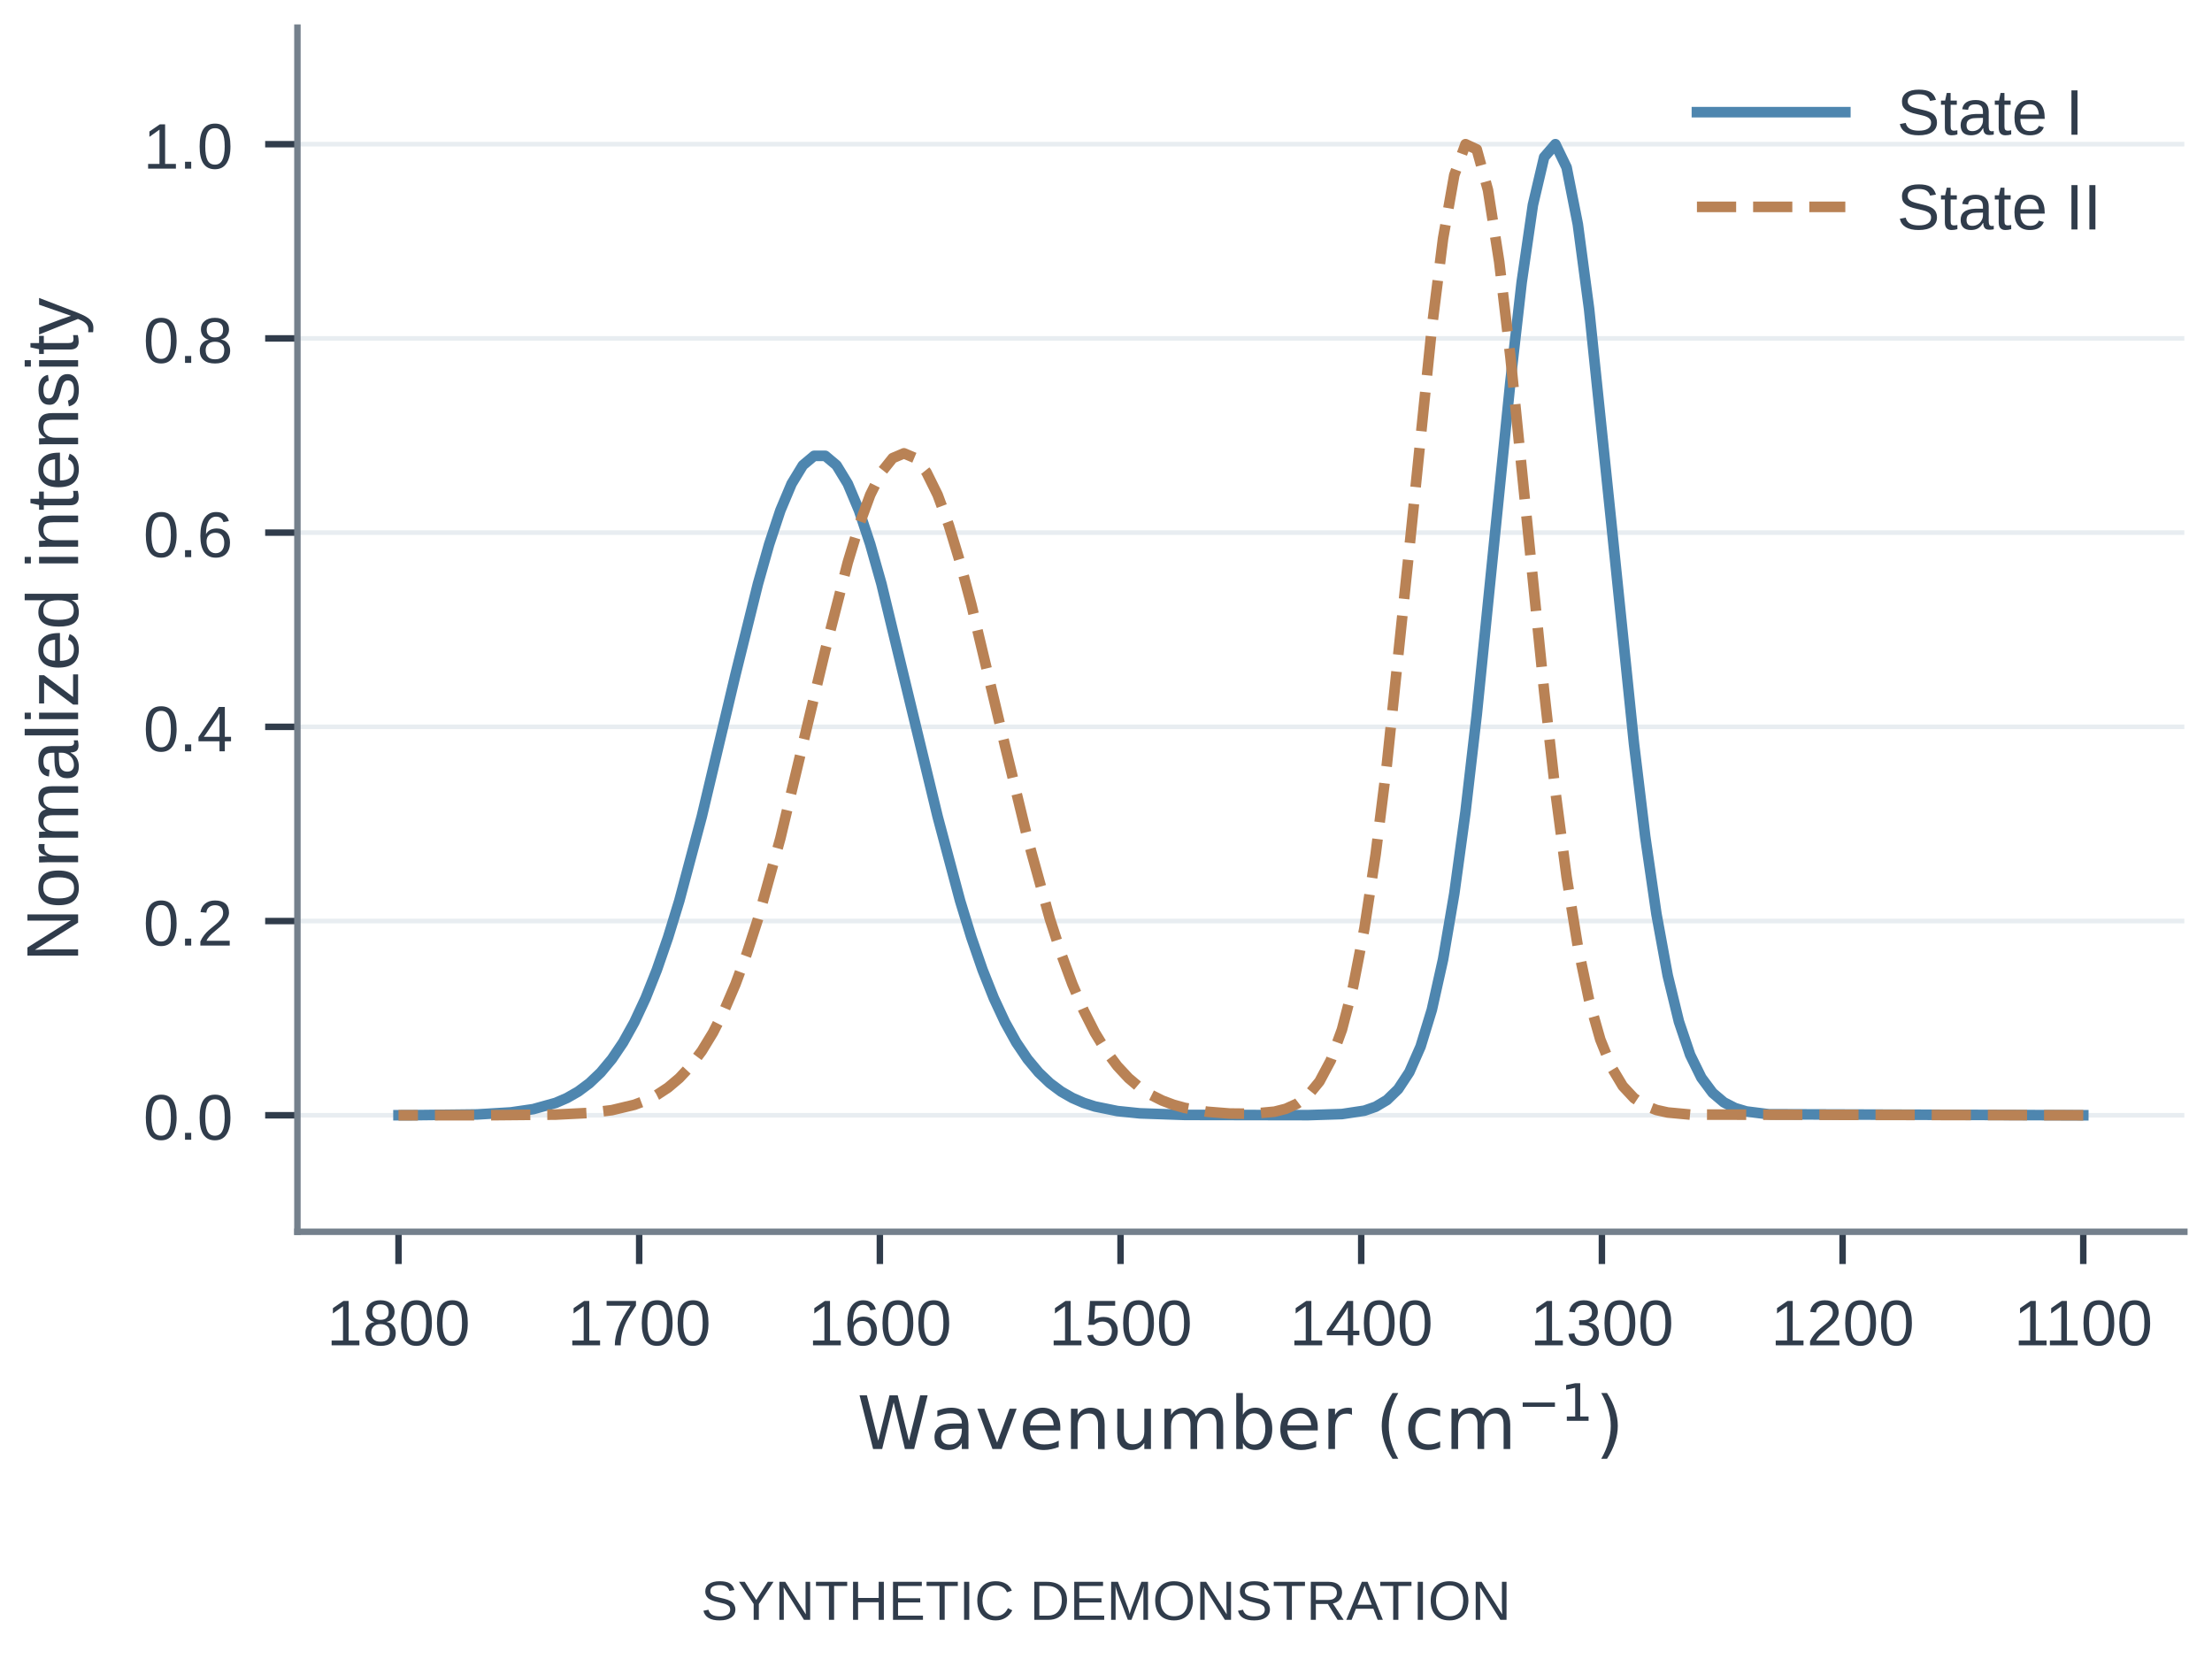
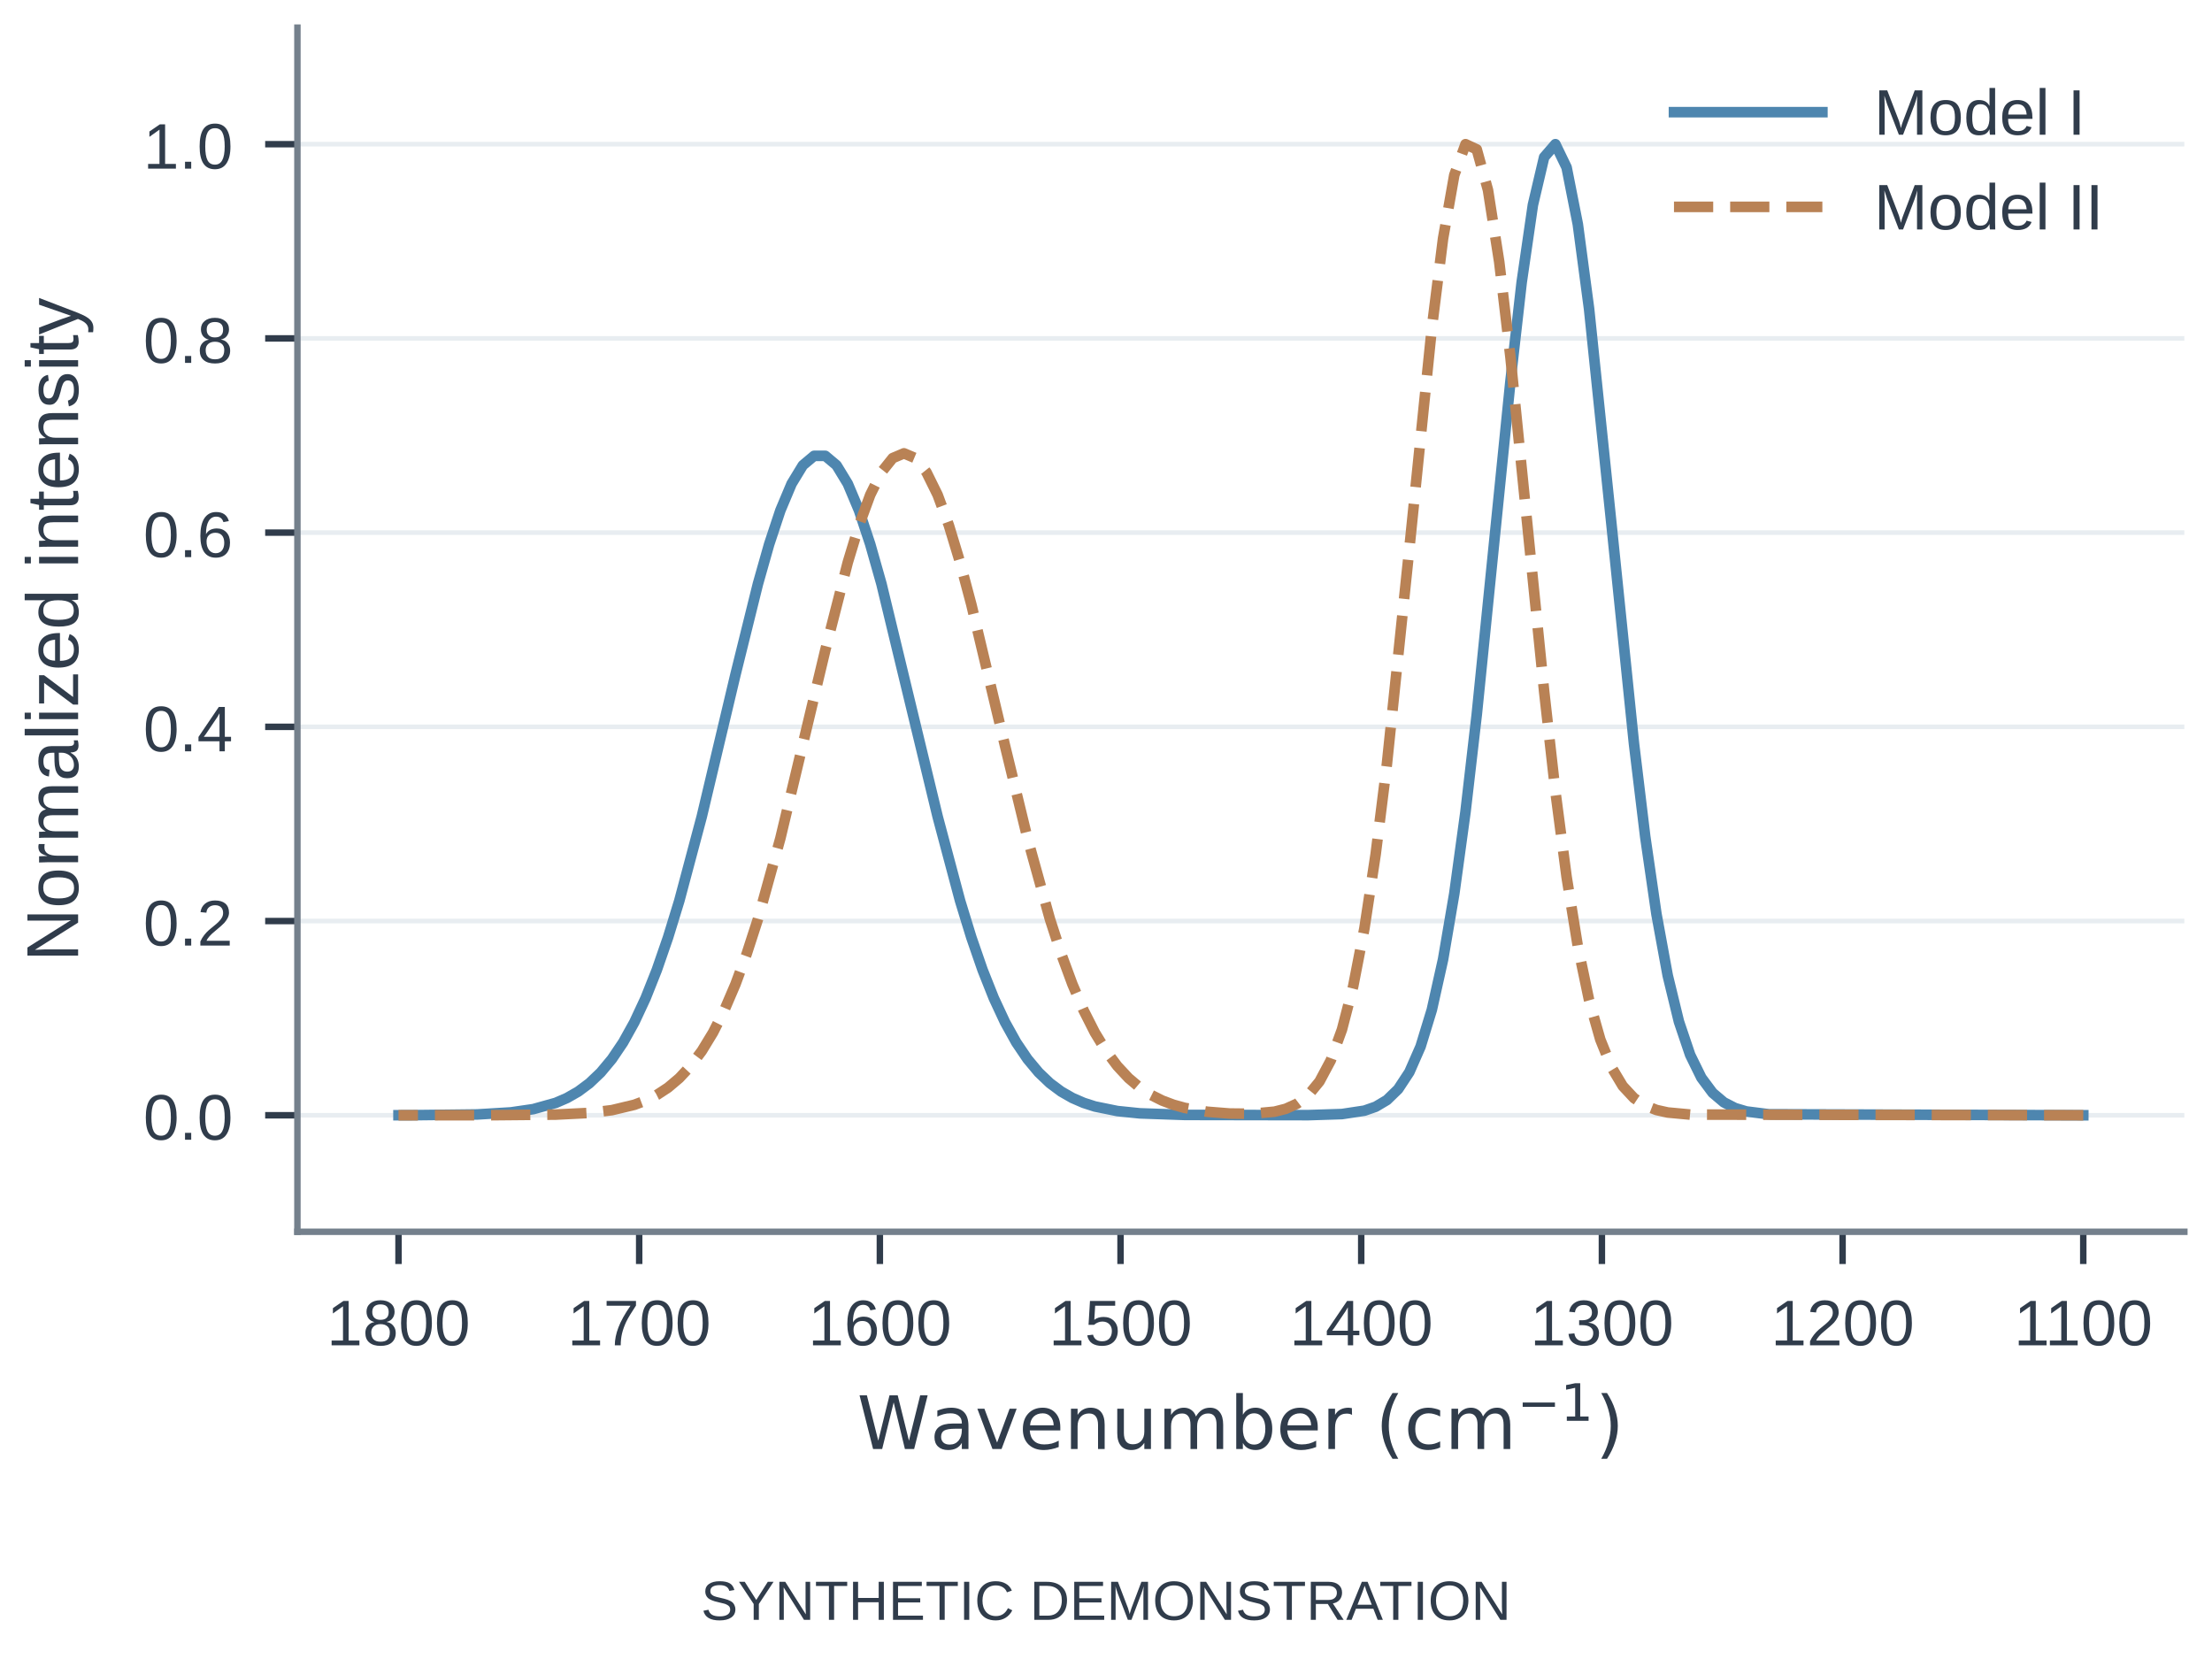
<svg xmlns="http://www.w3.org/2000/svg" xmlns:xlink="http://www.w3.org/1999/xlink" width="240pt" height="180pt" viewBox="0 0 240 180" version="1.1">
  <defs>
    <style type="text/css">*{stroke-linejoin: round; stroke-linecap: butt}</style>
  </defs>
  <g id="figure_1">
    <g id="patch_1">
      <path d="M 0 180  L 240 180  L 240 0  L 0 0  z " style="fill: #ffffff" />
    </g>
    <g id="axes_1">
      <g id="patch_2">
        <path d="M 32.27 133.647  L 237 133.647  L 237 3  L 32.27 3  z " style="fill: #ffffff" />
      </g>
      <g id="matplotlib.axis_1">
        <g id="xtick_1">
          <g id="line2d_1">
            <defs>
-               <path id="mc10b41d581" d="M 0 0  L 0 3.5  " style="stroke: #303c4b; stroke-width: 0.7" />
+               <path id="m830865a305" d="M 0 0  L 0 3.5  " style="stroke: #303c4b; stroke-width: 0.7" />
            </defs>
            <g>
-               <use xlink:href="#mc10b41d581" x="226.032" y="133.647" style="fill: #303c4b; stroke: #303c4b; stroke-width: 0.7" />
+               <use xlink:href="#m830865a305" x="226.032" y="133.647" style="fill: #303c4b; stroke: #303c4b; stroke-width: 0.7" />
            </g>
          </g>
          <g id="text_1">
            <text style="font-size: 7px; font-family: 'Liberation Sans', 'DejaVu Sans', 'Arial', 'Helvetica', sans-serif; text-anchor: middle; fill: #303c4b" x="226.032" y="145.966" transform="rotate(-0 226.0321 145.9662)">1100</text>
          </g>
        </g>
        <g id="xtick_2">
          <g id="line2d_2">
            <g>
-               <use xlink:href="#mc10b41d581" x="199.919" y="133.647" style="fill: #303c4b; stroke: #303c4b; stroke-width: 0.7" />
+               <use xlink:href="#m830865a305" x="199.919" y="133.647" style="fill: #303c4b; stroke: #303c4b; stroke-width: 0.7" />
            </g>
          </g>
          <g id="text_2">
            <text style="font-size: 7px; font-family: 'Liberation Sans', 'DejaVu Sans', 'Arial', 'Helvetica', sans-serif; text-anchor: middle; fill: #303c4b" x="199.919" y="145.966" transform="rotate(-0 199.9186 145.9662)">1200</text>
          </g>
        </g>
        <g id="xtick_3">
          <g id="line2d_3">
            <g>
-               <use xlink:href="#mc10b41d581" x="173.805" y="133.647" style="fill: #303c4b; stroke: #303c4b; stroke-width: 0.7" />
+               <use xlink:href="#m830865a305" x="173.805" y="133.647" style="fill: #303c4b; stroke: #303c4b; stroke-width: 0.7" />
            </g>
          </g>
          <g id="text_3">
            <text style="font-size: 7px; font-family: 'Liberation Sans', 'DejaVu Sans', 'Arial', 'Helvetica', sans-serif; text-anchor: middle; fill: #303c4b" x="173.805" y="145.966" transform="rotate(-0 173.8052 145.9662)">1300</text>
          </g>
        </g>
        <g id="xtick_4">
          <g id="line2d_4">
            <g>
-               <use xlink:href="#mc10b41d581" x="147.692" y="133.647" style="fill: #303c4b; stroke: #303c4b; stroke-width: 0.7" />
+               <use xlink:href="#m830865a305" x="147.692" y="133.647" style="fill: #303c4b; stroke: #303c4b; stroke-width: 0.7" />
            </g>
          </g>
          <g id="text_4">
            <text style="font-size: 7px; font-family: 'Liberation Sans', 'DejaVu Sans', 'Arial', 'Helvetica', sans-serif; text-anchor: middle; fill: #303c4b" x="147.692" y="145.966" transform="rotate(-0 147.6917 145.9662)">1400</text>
          </g>
        </g>
        <g id="xtick_5">
          <g id="line2d_5">
            <g>
-               <use xlink:href="#mc10b41d581" x="121.578" y="133.647" style="fill: #303c4b; stroke: #303c4b; stroke-width: 0.7" />
+               <use xlink:href="#m830865a305" x="121.578" y="133.647" style="fill: #303c4b; stroke: #303c4b; stroke-width: 0.7" />
            </g>
          </g>
          <g id="text_5">
            <text style="font-size: 7px; font-family: 'Liberation Sans', 'DejaVu Sans', 'Arial', 'Helvetica', sans-serif; text-anchor: middle; fill: #303c4b" x="121.578" y="145.966" transform="rotate(-0 121.5783 145.9662)">1500</text>
          </g>
        </g>
        <g id="xtick_6">
          <g id="line2d_6">
            <g>
-               <use xlink:href="#mc10b41d581" x="95.465" y="133.647" style="fill: #303c4b; stroke: #303c4b; stroke-width: 0.7" />
+               <use xlink:href="#m830865a305" x="95.465" y="133.647" style="fill: #303c4b; stroke: #303c4b; stroke-width: 0.7" />
            </g>
          </g>
          <g id="text_6">
            <text style="font-size: 7px; font-family: 'Liberation Sans', 'DejaVu Sans', 'Arial', 'Helvetica', sans-serif; text-anchor: middle; fill: #303c4b" x="95.465" y="145.966" transform="rotate(-0 95.46481 145.9662)">1600</text>
          </g>
        </g>
        <g id="xtick_7">
          <g id="line2d_7">
            <g>
-               <use xlink:href="#mc10b41d581" x="69.351" y="133.647" style="fill: #303c4b; stroke: #303c4b; stroke-width: 0.7" />
+               <use xlink:href="#m830865a305" x="69.351" y="133.647" style="fill: #303c4b; stroke: #303c4b; stroke-width: 0.7" />
            </g>
          </g>
          <g id="text_7">
            <text style="font-size: 7px; font-family: 'Liberation Sans', 'DejaVu Sans', 'Arial', 'Helvetica', sans-serif; text-anchor: middle; fill: #303c4b" x="69.351" y="145.966" transform="rotate(-0 69.35135 145.9662)">1700</text>
          </g>
        </g>
        <g id="xtick_8">
          <g id="line2d_8">
            <g>
-               <use xlink:href="#mc10b41d581" x="43.238" y="133.647" style="fill: #303c4b; stroke: #303c4b; stroke-width: 0.7" />
+               <use xlink:href="#m830865a305" x="43.238" y="133.647" style="fill: #303c4b; stroke: #303c4b; stroke-width: 0.7" />
            </g>
          </g>
          <g id="text_8">
            <text style="font-size: 7px; font-family: 'Liberation Sans', 'DejaVu Sans', 'Arial', 'Helvetica', sans-serif; text-anchor: middle; fill: #303c4b" x="43.238" y="145.966" transform="rotate(-0 43.23789 145.9662)">1800</text>
          </g>
        </g>
        <g id="text_9">
          <g style="fill: #303c4b" transform="translate(92.995 158.0782)">
            <text>
              <tspan x="0" y="-0.858" style="font-size: 8px; font-family: 'DejaVu Sans'; fill: #303c4b">W</tspan>
              <tspan x="7.91" y="-0.858" style="font-size: 8px; font-family: 'DejaVu Sans'; fill: #303c4b">a</tspan>
              <tspan x="12.812" y="-0.858" style="font-size: 8px; font-family: 'DejaVu Sans'; fill: #303c4b">v</tspan>
              <tspan x="17.547" y="-0.858" style="font-size: 8px; font-family: 'DejaVu Sans'; fill: #303c4b">e</tspan>
              <tspan x="22.469" y="-0.858" style="font-size: 8px; font-family: 'DejaVu Sans'; fill: #303c4b">n</tspan>
              <tspan x="27.539" y="-0.858" style="font-size: 8px; font-family: 'DejaVu Sans'; fill: #303c4b">u</tspan>
              <tspan x="32.609" y="-0.858" style="font-size: 8px; font-family: 'DejaVu Sans'; fill: #303c4b">m</tspan>
              <tspan x="40.402" y="-0.858" style="font-size: 8px; font-family: 'DejaVu Sans'; fill: #303c4b">b</tspan>
              <tspan x="45.48" y="-0.858" style="font-size: 8px; font-family: 'DejaVu Sans'; fill: #303c4b">e</tspan>
              <tspan x="50.402" y="-0.858" style="font-size: 8px; font-family: 'DejaVu Sans'; fill: #303c4b">r</tspan>
              <tspan x="53.691" y="-0.858" style="font-size: 8px; font-family: 'DejaVu Sans'; fill: #303c4b"> </tspan>
              <tspan x="56.234" y="-0.858" style="font-size: 8px; font-family: 'DejaVu Sans'; fill: #303c4b">(</tspan>
              <tspan x="59.355" y="-0.858" style="font-size: 8px; font-family: 'DejaVu Sans'; fill: #303c4b">c</tspan>
              <tspan x="63.754" y="-0.858" style="font-size: 8px; font-family: 'DejaVu Sans'; fill: #303c4b">m</tspan>
              <tspan x="80.097" y="-0.858" style="font-size: 8px; font-family: 'DejaVu Sans'; fill: #303c4b">)</tspan>
              <tspan x="71.623" y="-3.92" style="font-size: 5.6px; font-family: 'DejaVu Sans'; fill: #303c4b">−</tspan>
              <tspan x="76.316" y="-3.92" style="font-size: 5.6px; font-family: 'DejaVu Sans'; fill: #303c4b">1</tspan>
            </text>
          </g>
        </g>
      </g>
      <g id="matplotlib.axis_2">
        <g id="ytick_1">
          <g id="line2d_9">
-             <path d="M 32.27 121.004  L 237 121.004  " clip-path="url(#p935ce90b33)" style="fill: none; stroke: #dce3e9; stroke-opacity: 0.65; stroke-width: 0.5; stroke-linecap: square" />
+             <path d="M 32.27 121.004  L 237 121.004  " clip-path="url(#pb1ad7b9283)" style="fill: none; stroke: #dce3e9; stroke-opacity: 0.65; stroke-width: 0.5; stroke-linecap: square" />
          </g>
          <g id="line2d_10">
            <defs>
-               <path id="m5b2ada086b" d="M 0 0  L -3.5 0  " style="stroke: #303c4b; stroke-width: 0.7" />
+               <path id="m63f5bea39f" d="M 0 0  L -3.5 0  " style="stroke: #303c4b; stroke-width: 0.7" />
            </defs>
            <g>
-               <use xlink:href="#m5b2ada086b" x="32.27" y="121.004" style="fill: #303c4b; stroke: #303c4b; stroke-width: 0.7" />
+               <use xlink:href="#m63f5bea39f" x="32.27" y="121.004" style="fill: #303c4b; stroke: #303c4b; stroke-width: 0.7" />
            </g>
          </g>
          <g id="text_10">
            <text style="font-size: 7px; font-family: 'Liberation Sans', 'DejaVu Sans', 'Arial', 'Helvetica', sans-serif; text-anchor: end; fill: #303c4b" x="25.27" y="123.663" transform="rotate(-0 25.27024 123.6635)">0.0</text>
          </g>
        </g>
        <g id="ytick_2">
          <g id="line2d_11">
-             <path d="M 32.27 99.932  L 237 99.932  " clip-path="url(#p935ce90b33)" style="fill: none; stroke: #dce3e9; stroke-opacity: 0.65; stroke-width: 0.5; stroke-linecap: square" />
+             <path d="M 32.27 99.932  L 237 99.932  " clip-path="url(#pb1ad7b9283)" style="fill: none; stroke: #dce3e9; stroke-opacity: 0.65; stroke-width: 0.5; stroke-linecap: square" />
          </g>
          <g id="line2d_12">
            <g>
-               <use xlink:href="#m5b2ada086b" x="32.27" y="99.932" style="fill: #303c4b; stroke: #303c4b; stroke-width: 0.7" />
+               <use xlink:href="#m63f5bea39f" x="32.27" y="99.932" style="fill: #303c4b; stroke: #303c4b; stroke-width: 0.7" />
            </g>
          </g>
          <g id="text_11">
            <text style="font-size: 7px; font-family: 'Liberation Sans', 'DejaVu Sans', 'Arial', 'Helvetica', sans-serif; text-anchor: end; fill: #303c4b" x="25.27" y="102.591" transform="rotate(-0 25.27024 102.5914)">0.2</text>
          </g>
        </g>
        <g id="ytick_3">
          <g id="line2d_13">
-             <path d="M 32.27 78.86  L 237 78.86  " clip-path="url(#p935ce90b33)" style="fill: none; stroke: #dce3e9; stroke-opacity: 0.65; stroke-width: 0.5; stroke-linecap: square" />
+             <path d="M 32.27 78.86  L 237 78.86  " clip-path="url(#pb1ad7b9283)" style="fill: none; stroke: #dce3e9; stroke-opacity: 0.65; stroke-width: 0.5; stroke-linecap: square" />
          </g>
          <g id="line2d_14">
            <g>
-               <use xlink:href="#m5b2ada086b" x="32.27" y="78.86" style="fill: #303c4b; stroke: #303c4b; stroke-width: 0.7" />
+               <use xlink:href="#m63f5bea39f" x="32.27" y="78.86" style="fill: #303c4b; stroke: #303c4b; stroke-width: 0.7" />
            </g>
          </g>
          <g id="text_12">
            <text style="font-size: 7px; font-family: 'Liberation Sans', 'DejaVu Sans', 'Arial', 'Helvetica', sans-serif; text-anchor: end; fill: #303c4b" x="25.27" y="81.519" transform="rotate(-0 25.27024 81.51927)">0.4</text>
          </g>
        </g>
        <g id="ytick_4">
          <g id="line2d_15">
-             <path d="M 32.27 57.788  L 237 57.788  " clip-path="url(#p935ce90b33)" style="fill: none; stroke: #dce3e9; stroke-opacity: 0.65; stroke-width: 0.5; stroke-linecap: square" />
+             <path d="M 32.27 57.788  L 237 57.788  " clip-path="url(#pb1ad7b9283)" style="fill: none; stroke: #dce3e9; stroke-opacity: 0.65; stroke-width: 0.5; stroke-linecap: square" />
          </g>
          <g id="line2d_16">
            <g>
-               <use xlink:href="#m5b2ada086b" x="32.27" y="57.788" style="fill: #303c4b; stroke: #303c4b; stroke-width: 0.7" />
+               <use xlink:href="#m63f5bea39f" x="32.27" y="57.788" style="fill: #303c4b; stroke: #303c4b; stroke-width: 0.7" />
            </g>
          </g>
          <g id="text_13">
            <text style="font-size: 7px; font-family: 'Liberation Sans', 'DejaVu Sans', 'Arial', 'Helvetica', sans-serif; text-anchor: end; fill: #303c4b" x="25.27" y="60.447" transform="rotate(-0 25.27024 60.44716)">0.6</text>
          </g>
        </g>
        <g id="ytick_5">
          <g id="line2d_17">
-             <path d="M 32.27 36.716  L 237 36.716  " clip-path="url(#p935ce90b33)" style="fill: none; stroke: #dce3e9; stroke-opacity: 0.65; stroke-width: 0.5; stroke-linecap: square" />
+             <path d="M 32.27 36.716  L 237 36.716  " clip-path="url(#pb1ad7b9283)" style="fill: none; stroke: #dce3e9; stroke-opacity: 0.65; stroke-width: 0.5; stroke-linecap: square" />
          </g>
          <g id="line2d_18">
            <g>
-               <use xlink:href="#m5b2ada086b" x="32.27" y="36.716" style="fill: #303c4b; stroke: #303c4b; stroke-width: 0.7" />
+               <use xlink:href="#m63f5bea39f" x="32.27" y="36.716" style="fill: #303c4b; stroke: #303c4b; stroke-width: 0.7" />
            </g>
          </g>
          <g id="text_14">
            <text style="font-size: 7px; font-family: 'Liberation Sans', 'DejaVu Sans', 'Arial', 'Helvetica', sans-serif; text-anchor: end; fill: #303c4b" x="25.27" y="39.375" transform="rotate(-0 25.27024 39.37506)">0.8</text>
          </g>
        </g>
        <g id="ytick_6">
          <g id="line2d_19">
-             <path d="M 32.27 15.644  L 237 15.644  " clip-path="url(#p935ce90b33)" style="fill: none; stroke: #dce3e9; stroke-opacity: 0.65; stroke-width: 0.5; stroke-linecap: square" />
+             <path d="M 32.27 15.644  L 237 15.644  " clip-path="url(#pb1ad7b9283)" style="fill: none; stroke: #dce3e9; stroke-opacity: 0.65; stroke-width: 0.5; stroke-linecap: square" />
          </g>
          <g id="line2d_20">
            <g>
-               <use xlink:href="#m5b2ada086b" x="32.27" y="15.644" style="fill: #303c4b; stroke: #303c4b; stroke-width: 0.7" />
+               <use xlink:href="#m63f5bea39f" x="32.27" y="15.644" style="fill: #303c4b; stroke: #303c4b; stroke-width: 0.7" />
            </g>
          </g>
          <g id="text_15">
            <text style="font-size: 7px; font-family: 'Liberation Sans', 'DejaVu Sans', 'Arial', 'Helvetica', sans-serif; text-anchor: end; fill: #303c4b" x="25.27" y="18.303" transform="rotate(-0 25.27024 18.30296)">1.0</text>
          </g>
        </g>
        <g id="text_16">
          <text style="font-size: 8px; font-family: 'Liberation Sans', 'DejaVu Sans', 'Arial', 'Helvetica', sans-serif; text-anchor: middle; fill: #303c4b" x="8.474" y="68.324" transform="rotate(-90 8.474302 68.32376)">Normalized intensity</text>
        </g>
      </g>
      <g id="line2d_21">
-         <path d="M 226.032 121.004  L 191.911 120.898  L 189.473 120.589  L 188.255 120.226  L 187.036 119.602  L 185.817 118.57  L 184.599 116.934  L 183.38 114.451  L 182.161 110.842  L 180.943 105.829  L 179.724 99.18  L 178.506 90.78  L 177.287 80.694  L 174.85 56.964  L 172.412 33.5  L 171.194 24.337  L 169.975 18.165  L 168.757 15.644  L 167.538 17.052  L 166.319 22.234  L 165.101 30.627  L 163.882 41.366  L 160.226 77.539  L 159.008 88.062  L 157.789 96.96  L 156.57 104.104  L 155.352 109.564  L 154.133 113.547  L 152.914 116.323  L 151.696 118.174  L 150.477 119.356  L 149.259 120.08  L 148.04 120.505  L 145.603 120.874  L 141.947 120.991  L 128.542 120.968  L 123.667 120.797  L 121.23 120.547  L 118.793 120.052  L 117.574 119.659  L 116.356 119.131  L 115.137 118.433  L 113.918 117.525  L 112.7 116.365  L 111.481 114.905  L 110.262 113.1  L 109.044 110.908  L 107.825 108.293  L 106.607 105.228  L 105.388 101.705  L 104.169 97.733  L 101.732 88.596  L 95.639 63.357  L 94.42 59.054  L 93.202 55.381  L 91.983 52.485  L 90.764 50.483  L 89.546 49.46  L 88.327 49.46  L 87.109 50.483  L 85.89 52.485  L 84.671 55.381  L 83.453 59.054  L 82.234 63.357  L 79.797 73.198  L 76.141 88.596  L 73.704 97.733  L 72.485 101.705  L 71.266 105.228  L 70.048 108.293  L 68.829 110.908  L 67.61 113.1  L 66.392 114.905  L 65.173 116.365  L 63.955 117.525  L 62.736 118.433  L 61.517 119.131  L 60.299 119.659  L 57.861 120.34  L 55.424 120.694  L 51.768 120.916  L 44.457 120.999  L 43.238 121.001  L 43.238 121.001  " clip-path="url(#p935ce90b33)" style="fill: none; stroke: #4e86af; stroke-width: 1.15; stroke-linecap: square" />
+         <path d="M 226.032 121.004  L 191.911 120.898  L 189.473 120.589  L 188.255 120.226  L 187.036 119.602  L 185.817 118.57  L 184.599 116.934  L 183.38 114.451  L 182.161 110.842  L 180.943 105.829  L 179.724 99.18  L 178.506 90.78  L 177.287 80.694  L 174.85 56.964  L 172.412 33.5  L 171.194 24.337  L 169.975 18.165  L 168.757 15.644  L 167.538 17.052  L 166.319 22.234  L 165.101 30.627  L 163.882 41.366  L 160.226 77.539  L 159.008 88.062  L 157.789 96.96  L 156.57 104.104  L 155.352 109.564  L 154.133 113.547  L 152.914 116.323  L 151.696 118.174  L 150.477 119.356  L 149.259 120.08  L 148.04 120.505  L 145.603 120.874  L 141.947 120.991  L 128.542 120.968  L 123.667 120.797  L 121.23 120.547  L 118.793 120.052  L 117.574 119.659  L 116.356 119.131  L 115.137 118.433  L 113.918 117.525  L 112.7 116.365  L 111.481 114.905  L 110.262 113.1  L 109.044 110.908  L 107.825 108.293  L 106.607 105.228  L 105.388 101.705  L 104.169 97.733  L 101.732 88.596  L 95.639 63.357  L 94.42 59.054  L 93.202 55.381  L 91.983 52.485  L 90.764 50.483  L 89.546 49.46  L 88.327 49.46  L 87.109 50.483  L 85.89 52.485  L 84.671 55.381  L 83.453 59.054  L 82.234 63.357  L 79.797 73.198  L 76.141 88.596  L 73.704 97.733  L 72.485 101.705  L 71.266 105.228  L 70.048 108.293  L 68.829 110.908  L 67.61 113.1  L 66.392 114.905  L 65.173 116.365  L 63.955 117.525  L 62.736 118.433  L 61.517 119.131  L 60.299 119.659  L 57.861 120.34  L 55.424 120.694  L 51.768 120.916  L 44.457 120.999  L 43.238 121.001  L 43.238 121.001  " clip-path="url(#pb1ad7b9283)" style="fill: none; stroke: #4e86af; stroke-width: 1.15; stroke-linecap: square" />
      </g>
      <g id="line2d_22">
-         <path d="M 226.032 121.004  L 183.38 120.93  L 180.943 120.704  L 179.724 120.432  L 178.506 119.953  L 177.287 119.144  L 176.068 117.835  L 174.85 115.805  L 173.631 112.788  L 172.412 108.502  L 171.194 102.683  L 169.975 95.148  L 168.757 85.864  L 167.538 75.012  L 163.882 38.752  L 162.663 28.412  L 161.445 20.626  L 160.226 16.209  L 159.008 15.644  L 157.789 18.992  L 156.57 25.886  L 155.352 35.594  L 152.914 59.498  L 150.477 82.909  L 149.259 92.67  L 148.04 100.71  L 146.821 107.005  L 145.603 111.704  L 144.384 115.054  L 143.165 117.336  L 141.947 118.824  L 140.728 119.751  L 139.51 120.303  L 138.291 120.614  L 135.854 120.842  L 133.416 120.816  L 130.979 120.623  L 128.542 120.205  L 127.323 119.868  L 126.105 119.411  L 124.886 118.801  L 123.667 118.002  L 122.449 116.971  L 121.23 115.664  L 120.011 114.034  L 118.793 112.037  L 117.574 109.632  L 116.356 106.789  L 115.137 103.489  L 113.918 99.731  L 111.481 90.949  L 109.044 80.92  L 105.388 65.583  L 104.169 61.016  L 102.951 57  L 101.732 53.692  L 100.513 51.225  L 99.295 49.702  L 98.076 49.187  L 96.858 49.702  L 95.639 51.225  L 94.42 53.692  L 93.202 57  L 91.983 61.016  L 89.546 70.535  L 84.671 90.949  L 82.234 99.731  L 81.015 103.489  L 79.797 106.789  L 78.578 109.632  L 77.359 112.037  L 76.141 114.034  L 74.922 115.664  L 73.704 116.971  L 72.485 118.002  L 71.266 118.801  L 70.048 119.411  L 68.829 119.868  L 66.392 120.451  L 63.955 120.75  L 60.299 120.933  L 52.987 121  L 43.238 121.004  L 43.238 121.004  " clip-path="url(#p935ce90b33)" style="fill: none; stroke-dasharray: 4.255,1.84; stroke-dashoffset: 0; stroke: #b98255; stroke-width: 1.15" />
+         <path d="M 226.032 121.004  L 183.38 120.93  L 180.943 120.704  L 179.724 120.432  L 178.506 119.953  L 177.287 119.144  L 176.068 117.835  L 174.85 115.805  L 173.631 112.788  L 172.412 108.502  L 171.194 102.683  L 169.975 95.148  L 168.757 85.864  L 167.538 75.012  L 163.882 38.752  L 162.663 28.412  L 161.445 20.626  L 160.226 16.209  L 159.008 15.644  L 157.789 18.992  L 156.57 25.886  L 155.352 35.594  L 152.914 59.498  L 150.477 82.909  L 149.259 92.67  L 148.04 100.71  L 146.821 107.005  L 145.603 111.704  L 144.384 115.054  L 143.165 117.336  L 141.947 118.824  L 140.728 119.751  L 139.51 120.303  L 138.291 120.614  L 135.854 120.842  L 133.416 120.816  L 130.979 120.623  L 128.542 120.205  L 127.323 119.868  L 126.105 119.411  L 124.886 118.801  L 123.667 118.002  L 122.449 116.971  L 121.23 115.664  L 120.011 114.034  L 118.793 112.037  L 117.574 109.632  L 116.356 106.789  L 115.137 103.489  L 113.918 99.731  L 111.481 90.949  L 109.044 80.92  L 105.388 65.583  L 104.169 61.016  L 102.951 57  L 101.732 53.692  L 100.513 51.225  L 99.295 49.702  L 98.076 49.187  L 96.858 49.702  L 95.639 51.225  L 94.42 53.692  L 93.202 57  L 91.983 61.016  L 89.546 70.535  L 84.671 90.949  L 82.234 99.731  L 81.015 103.489  L 79.797 106.789  L 78.578 109.632  L 77.359 112.037  L 76.141 114.034  L 74.922 115.664  L 73.704 116.971  L 72.485 118.002  L 71.266 118.801  L 70.048 119.411  L 68.829 119.868  L 66.392 120.451  L 63.955 120.75  L 60.299 120.933  L 52.987 121  L 43.238 121.004  L 43.238 121.004  " clip-path="url(#pb1ad7b9283)" style="fill: none; stroke-dasharray: 4.255,1.84; stroke-dashoffset: 0; stroke: #b98255; stroke-width: 1.15" />
      </g>
      <g id="patch_3">
        <path d="M 32.27 133.647  L 32.27 3  " style="fill: none; stroke: #74808c; stroke-width: 0.7; stroke-linejoin: miter; stroke-linecap: square" />
      </g>
      <g id="patch_4">
        <path d="M 32.27 133.647  L 237 133.647  " style="fill: none; stroke: #74808c; stroke-width: 0.7; stroke-linejoin: miter; stroke-linecap: square" />
      </g>
      <g id="legend_1">
        <g id="line2d_23">
-           <path d="M 184.116 12.169  L 192.166 12.169  L 200.216 12.169  " style="fill: none; stroke: #4e86af; stroke-width: 1.15; stroke-linecap: square" />
+           <path d="M 181.626 12.169  L 189.676 12.169  L 197.726 12.169  " style="fill: none; stroke: #4e86af; stroke-width: 1.15; stroke-linecap: square" />
        </g>
        <g id="text_17">
-           <text style="font-size: 7px; font-family: 'Liberation Sans', 'DejaVu Sans', 'Arial', 'Helvetica', sans-serif; text-anchor: start; fill: #303c4b" x="205.816" y="14.619" transform="rotate(-0 205.8159 14.61915)">State I</text>
+           <text style="font-size: 7px; font-family: 'Liberation Sans', 'DejaVu Sans', 'Arial', 'Helvetica', sans-serif; text-anchor: start; fill: #303c4b" x="203.326" y="14.619" transform="rotate(-0 203.3265 14.61915)">Model I</text>
        </g>
        <g id="line2d_24">
-           <path d="M 184.116 22.444  L 192.166 22.444  L 200.216 22.444  " style="fill: none; stroke-dasharray: 4.255,1.84; stroke-dashoffset: 0; stroke: #b98255; stroke-width: 1.15" />
+           <path d="M 181.626 22.444  L 189.676 22.444  L 197.726 22.444  " style="fill: none; stroke-dasharray: 4.255,1.84; stroke-dashoffset: 0; stroke: #b98255; stroke-width: 1.15" />
        </g>
        <g id="text_18">
-           <text style="font-size: 7px; font-family: 'Liberation Sans', 'DejaVu Sans', 'Arial', 'Helvetica', sans-serif; text-anchor: start; fill: #303c4b" x="205.816" y="24.894" transform="rotate(-0 205.8159 24.89383)">State II</text>
+           <text style="font-size: 7px; font-family: 'Liberation Sans', 'DejaVu Sans', 'Arial', 'Helvetica', sans-serif; text-anchor: start; fill: #303c4b" x="203.326" y="24.894" transform="rotate(-0 203.3265 24.89383)">Model II</text>
        </g>
      </g>
    </g>
    <g id="text_19">
      <text style="font-size: 6px; font-family: 'Liberation Sans', 'DejaVu Sans', 'Arial', 'Helvetica', sans-serif; text-anchor: middle; fill: #303c4b" x="120" y="175.752" transform="rotate(-0 120 175.7519)">SYNTHETIC DEMONSTRATION</text>
    </g>
  </g>
  <defs>
-     <clipPath id="p935ce90b33">
+     <clipPath id="pb1ad7b9283">
      <rect x="32.27" y="3" width="204.73" height="130.647" />
    </clipPath>
  </defs>
</svg>
